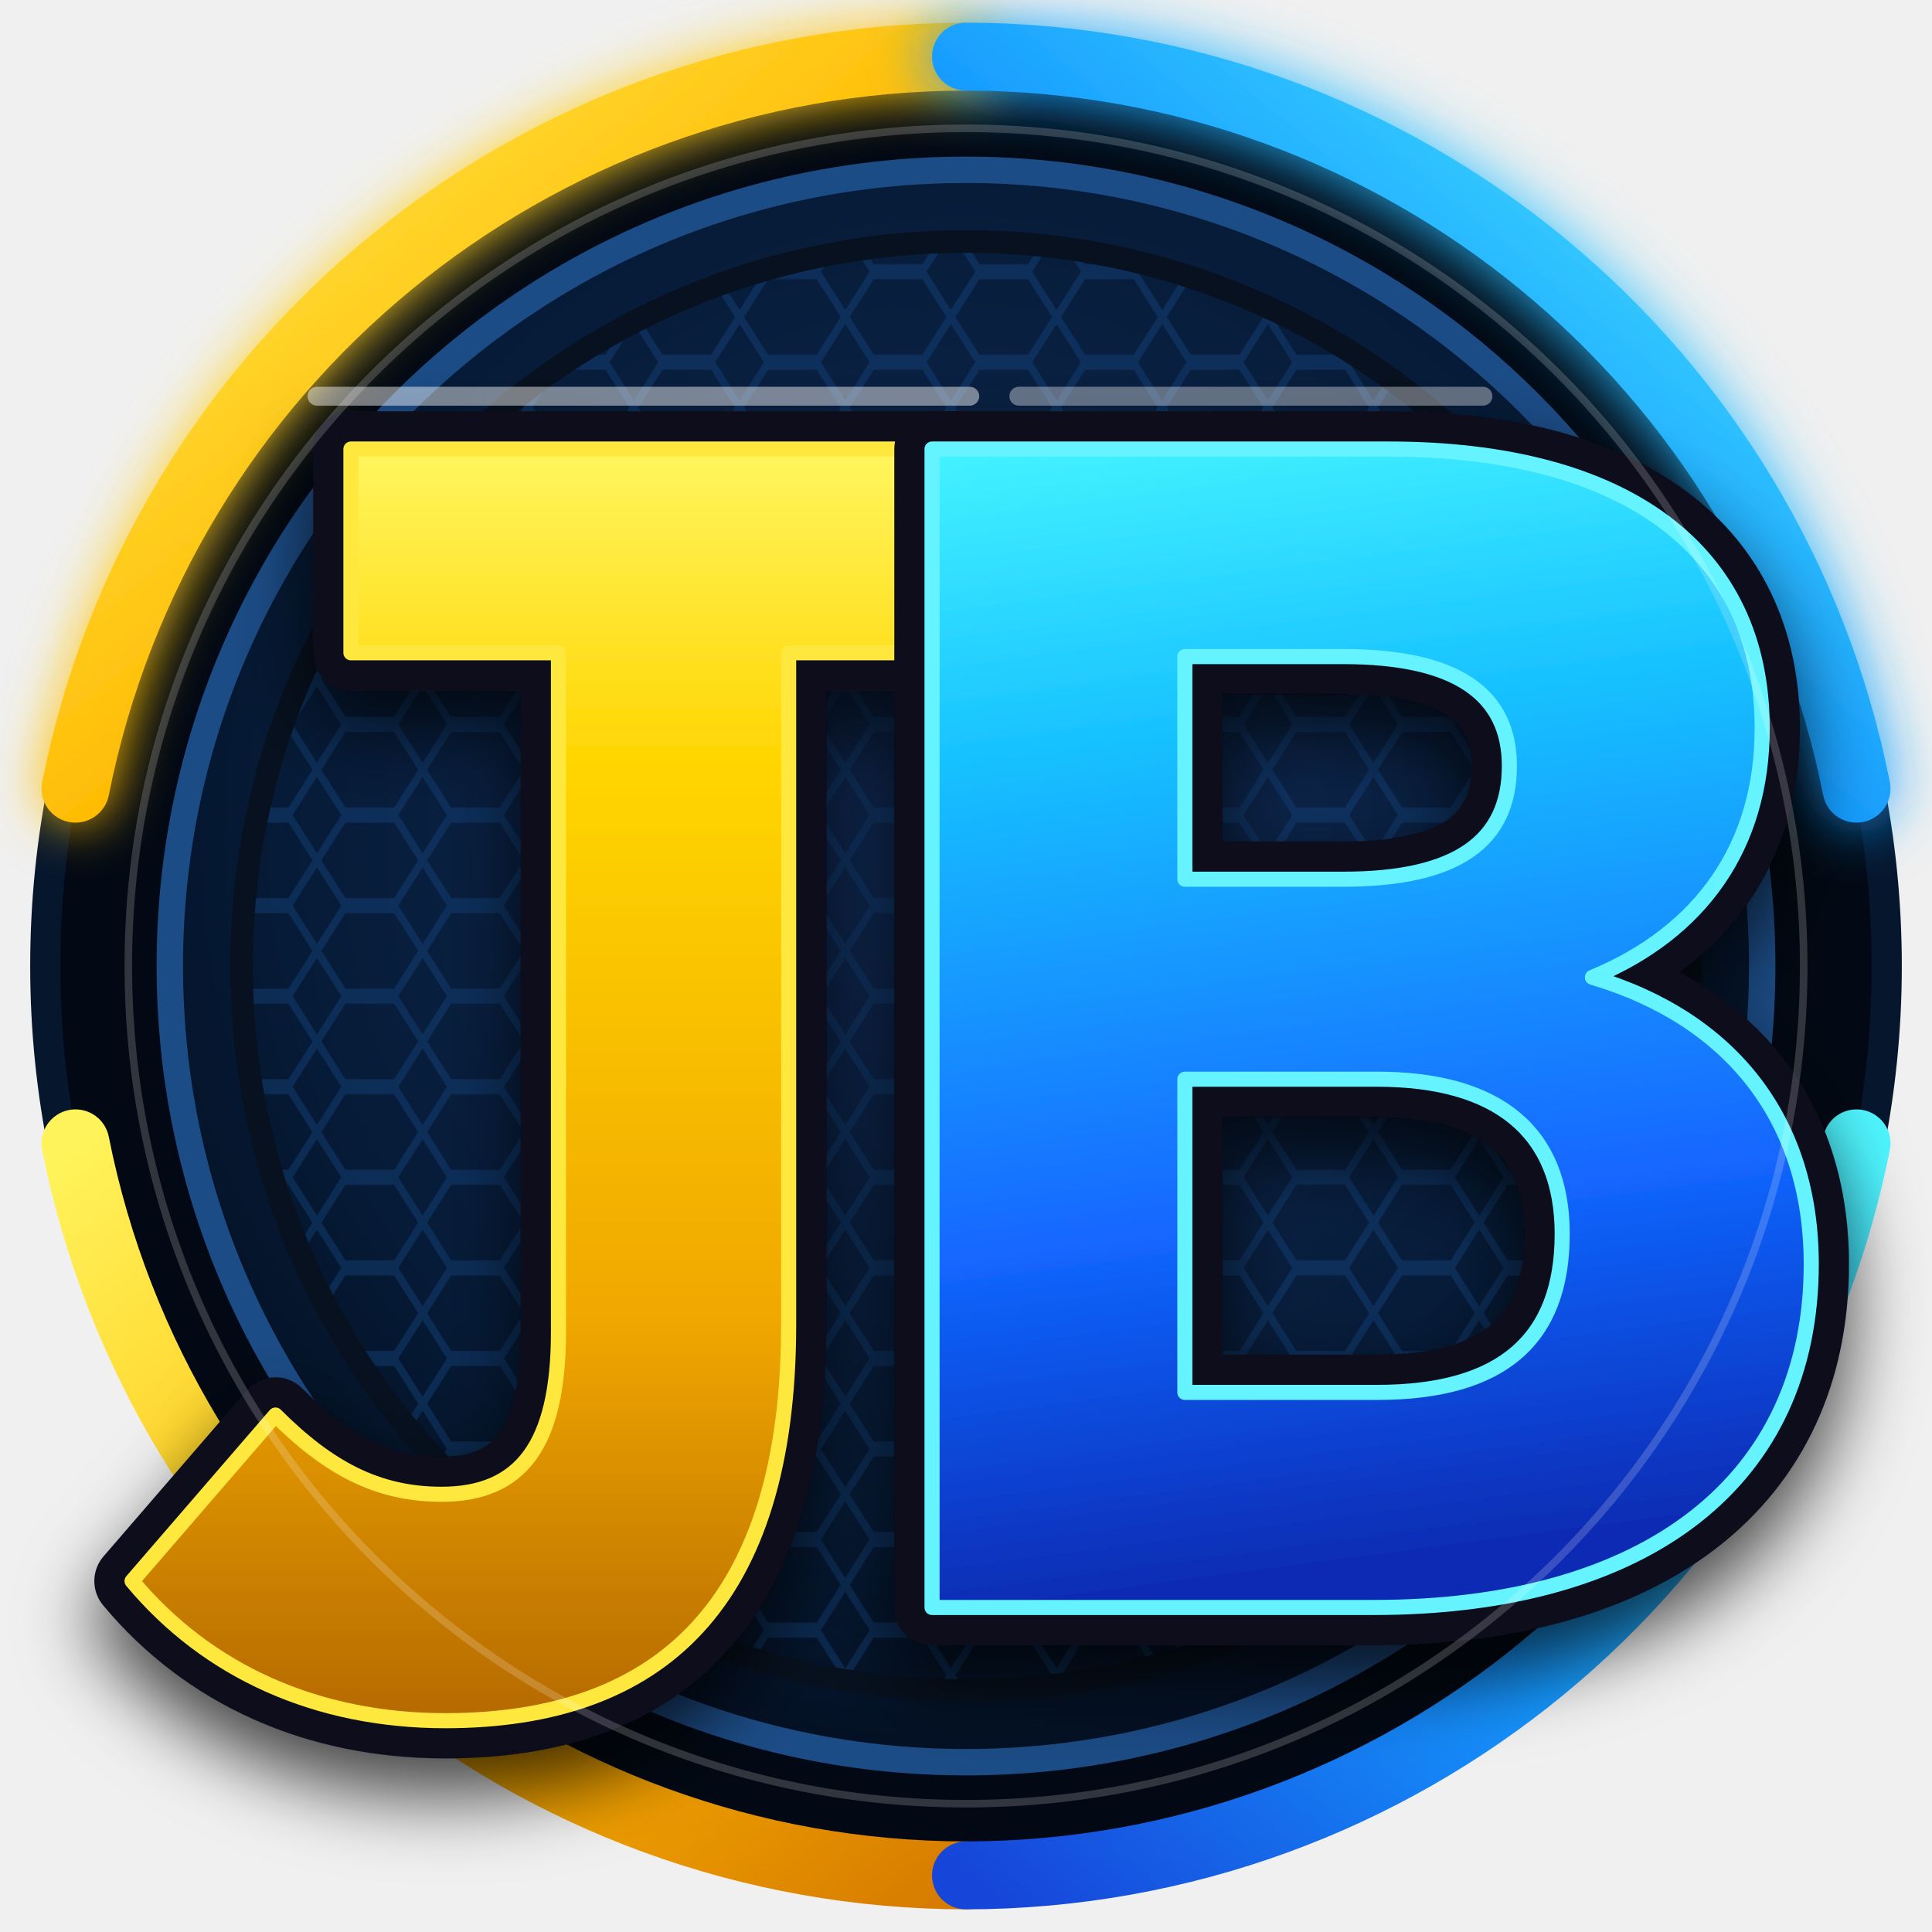
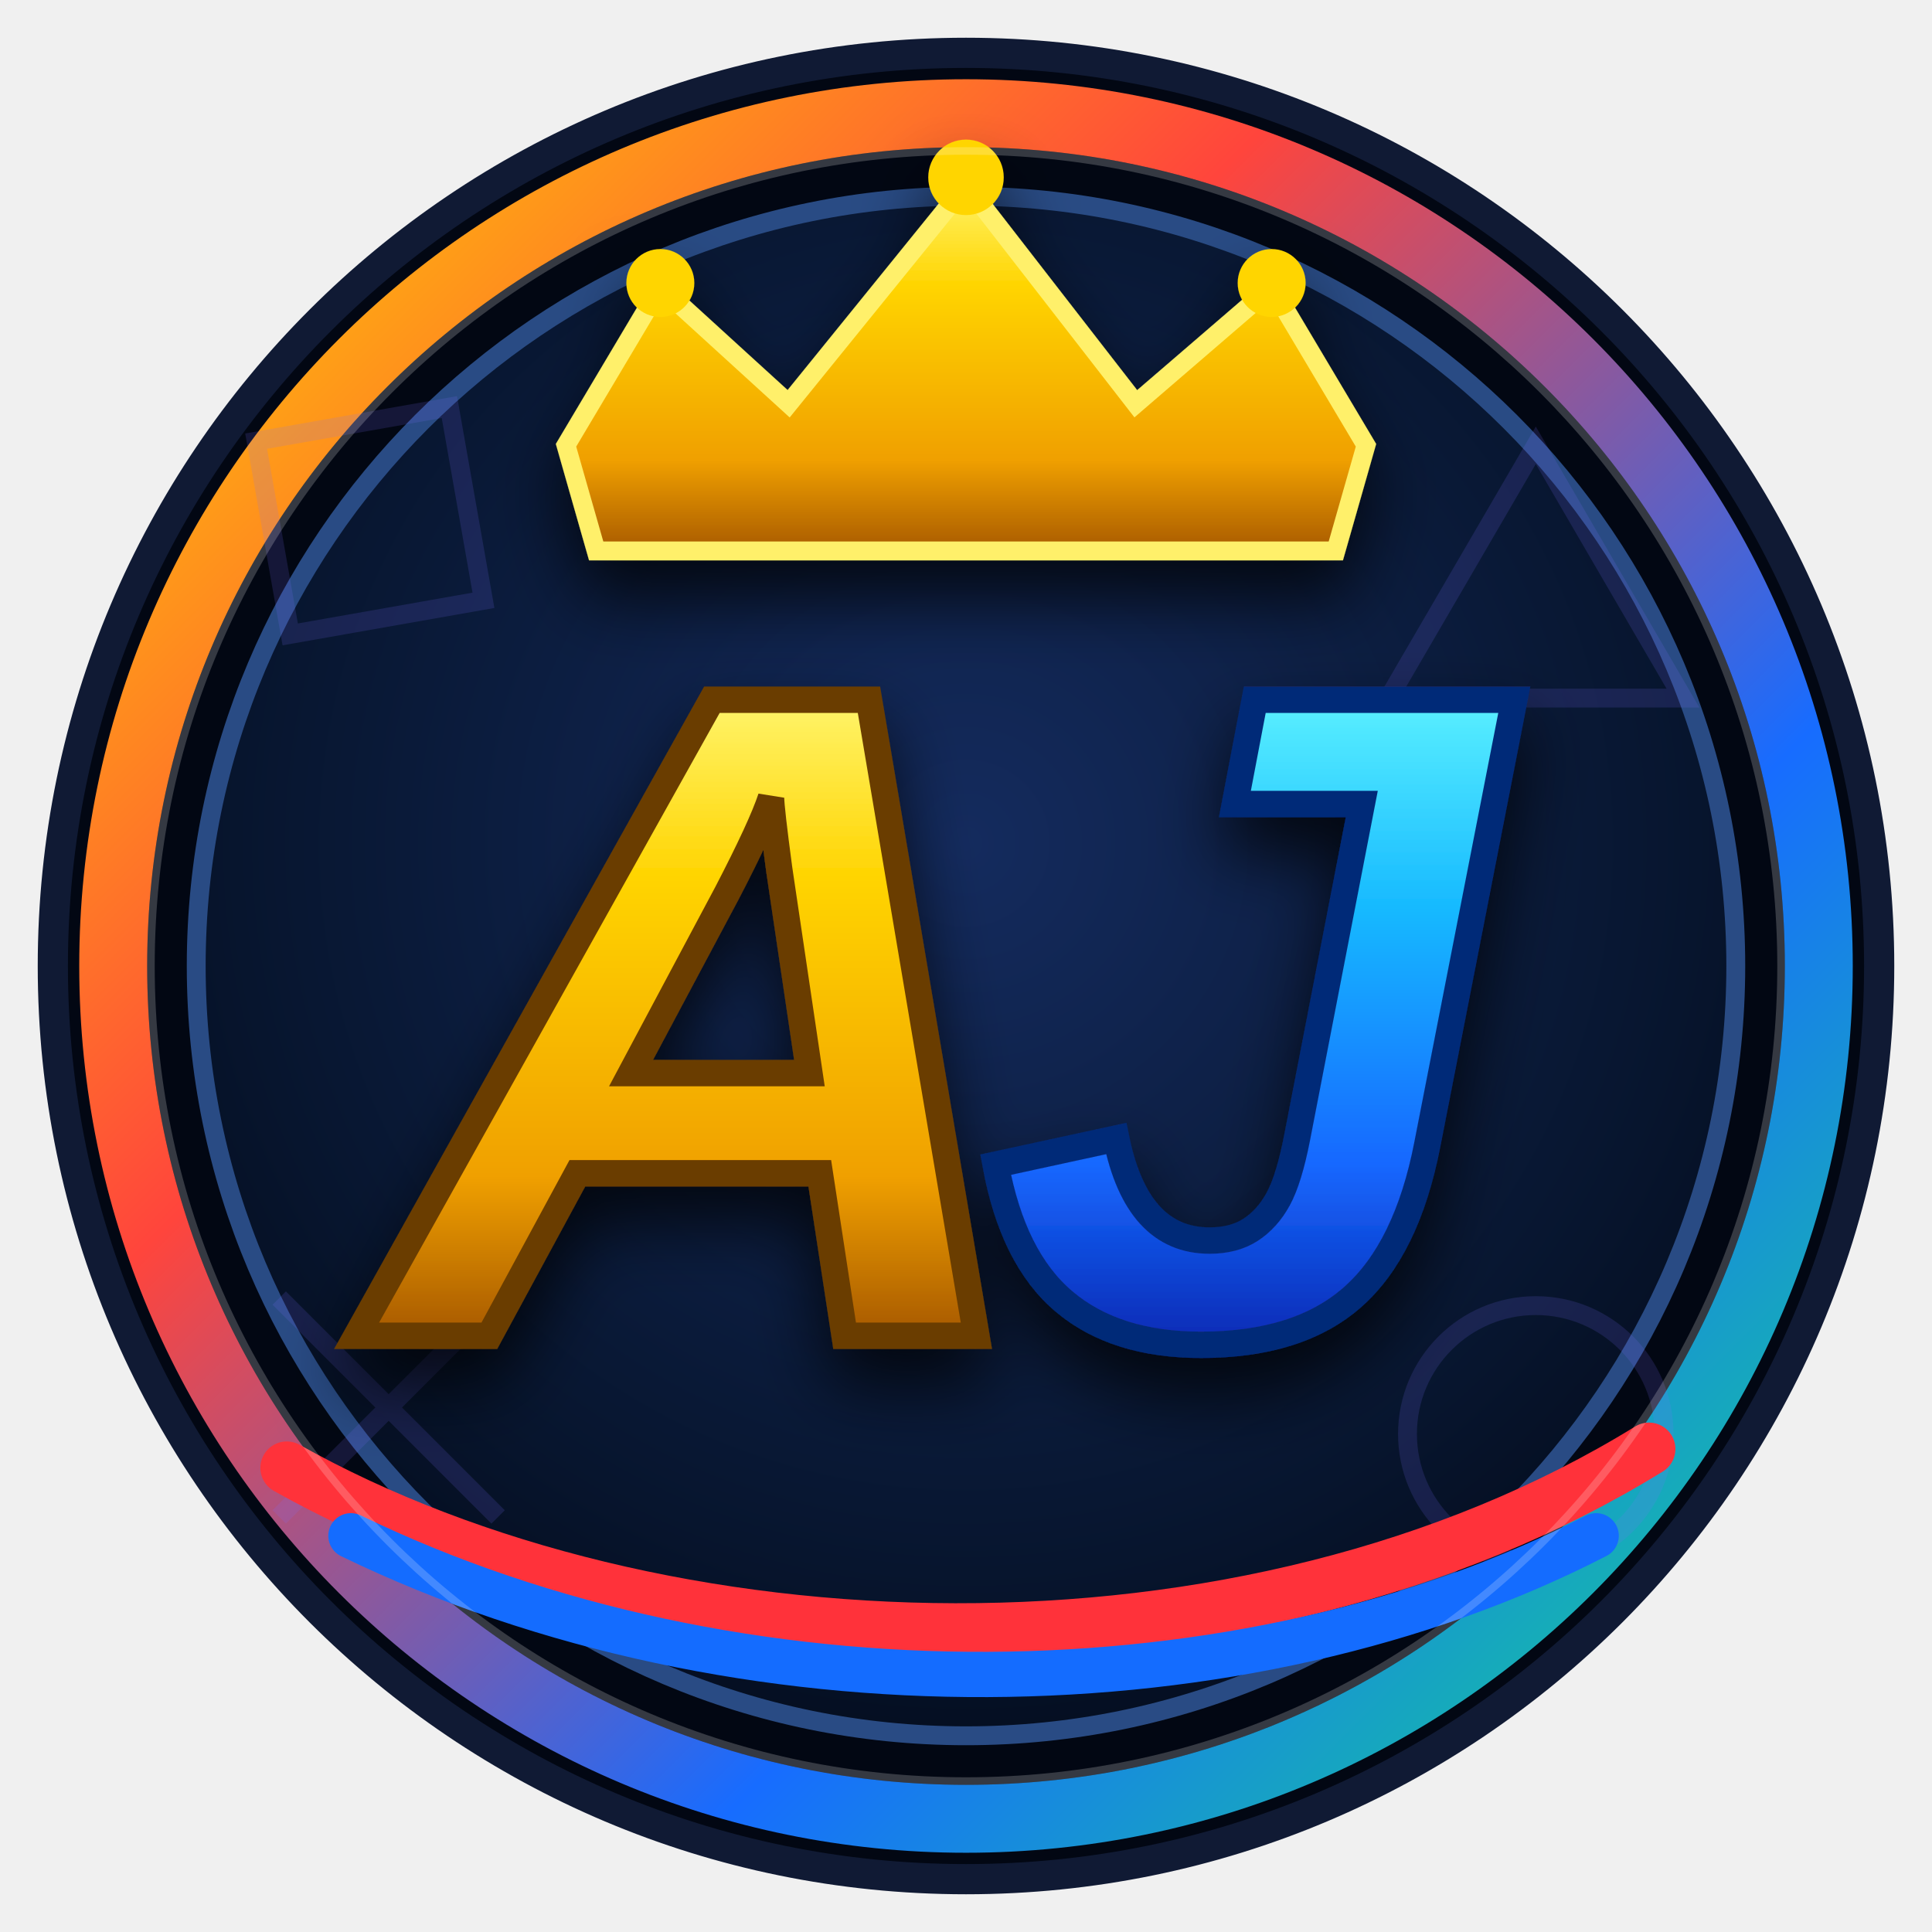
- <svg xmlns="http://www.w3.org/2000/svg" viewBox="0 0 512 512" role="img" aria-label="JB Auto Jailbreak">
+ <svg xmlns="http://www.w3.org/2000/svg" viewBox="0 0 512 512" role="img" aria-label="AJ Auto Jailbreak">
  <defs>
    <radialGradient id="bg" cx="50%" cy="42%" r="70%">
-       <stop offset="0" stop-color="#102b58" />
-       <stop offset="0.62" stop-color="#061b37" />
-       <stop offset="1" stop-color="#020814" />
+       <stop offset="0" stop-color="#142b5e" />
+       <stop offset=".68" stop-color="#07152e" />
+       <stop offset="1" stop-color="#020713" />
    </radialGradient>
    <linearGradient id="gold" x1="0" y1="0" x2="0" y2="1">
-       <stop offset="0" stop-color="#fff55e" />
-       <stop offset="0.25" stop-color="#ffd500" />
-       <stop offset="0.68" stop-color="#f1a800" />
-       <stop offset="1" stop-color="#b66a00" />
+       <stop offset="0" stop-color="#fff46a" />
+       <stop offset=".28" stop-color="#ffd400" />
+       <stop offset=".75" stop-color="#f0a000" />
+       <stop offset="1" stop-color="#a85a00" />
    </linearGradient>
-     <linearGradient id="blue" x1="0" y1="0" x2="0.1" y2="1">
-       <stop offset="0" stop-color="#43f3ff" />
-       <stop offset="0.28" stop-color="#15bfff" />
-       <stop offset="0.7" stop-color="#1266ff" />
-       <stop offset="1" stop-color="#082cb5" />
+     <linearGradient id="blue" x1="0" y1="0" x2="0" y2="1">
+       <stop offset="0" stop-color="#59efff" />
+       <stop offset=".32" stop-color="#17baff" />
+       <stop offset=".72" stop-color="#1668ff" />
+       <stop offset="1" stop-color="#092ab5" />
    </linearGradient>
-     <linearGradient id="rimGold" x1="0" y1="0" x2="1" y2="1">
-       <stop offset="0" stop-color="#fff35b" />
-       <stop offset="0.55" stop-color="#ffb900" />
-       <stop offset="1" stop-color="#d77c00" />
+     <linearGradient id="ring" x1="0" y1="0" x2="1" y2="1">
+       <stop offset="0" stop-color="#ffd500" />
+       <stop offset=".34" stop-color="#ff453c" />
+       <stop offset=".68" stop-color="#176cff" />
+       <stop offset="1" stop-color="#16d889" />
    </linearGradient>
-     <linearGradient id="rimBlue" x1="1" y1="0" x2="0" y2="1">
-       <stop offset="0" stop-color="#4ff6ff" />
-       <stop offset="0.55" stop-color="#1598ff" />
-       <stop offset="1" stop-color="#1645d9" />
-     </linearGradient>
-     <pattern id="hex" width="28" height="24" patternUnits="userSpaceOnUse">
-       <path d="M7 1h14l7 11-7 11H7L0 12z" fill="none" stroke="#154684" stroke-width="2" opacity=".44" />
-     </pattern>
    <filter id="shadow" x="-30%" y="-30%" width="160%" height="160%">
-       <feDropShadow dx="0" dy="10" stdDeviation="10" flood-color="#000" flood-opacity=".72" />
-     </filter>
-     <filter id="glowBlue" x="-40%" y="-40%" width="180%" height="180%">
-       <feGaussianBlur stdDeviation="8" result="b" />
-       <feMerge>
-         <feMergeNode in="b" />
-         <feMergeNode in="SourceGraphic" />
-       </feMerge>
-     </filter>
-     <filter id="glowGold" x="-40%" y="-40%" width="180%" height="180%">
-       <feGaussianBlur stdDeviation="7" result="b" />
-       <feMerge>
-         <feMergeNode in="b" />
-         <feMergeNode in="SourceGraphic" />
-       </feMerge>
+       <feDropShadow dx="0" dy="10" stdDeviation="9" flood-color="#000" flood-opacity=".75" />
    </filter>
  </defs>
-   <circle cx="256" cy="256" r="244" fill="#020914" stroke="#05162d" stroke-width="8" />
-   <path d="M256 15a241 241 0 0 0-236 194" fill="none" stroke="url(#rimGold)" stroke-width="18" stroke-linecap="round" filter="url(#glowGold)" />
-   <path d="M20 303A241 241 0 0 0 256 497" fill="none" stroke="url(#rimGold)" stroke-width="18" stroke-linecap="round" />
-   <path d="M256 15a241 241 0 0 1 236 194" fill="none" stroke="url(#rimBlue)" stroke-width="18" stroke-linecap="round" filter="url(#glowBlue)" />
-   <path d="M492 303A241 241 0 0 1 256 497" fill="none" stroke="url(#rimBlue)" stroke-width="18" stroke-linecap="round" />
-   <circle cx="256" cy="256" r="211" fill="url(#bg)" stroke="#1c4c86" stroke-width="7" />
-   <circle cx="256" cy="256" r="194" fill="url(#hex)" opacity=".92" />
-   <circle cx="256" cy="256" r="192" fill="none" stroke="#07111f" stroke-width="6" />
+   <circle cx="256" cy="256" r="242" fill="#020713" stroke="#101a34" stroke-width="8" />
+   <circle cx="256" cy="256" r="226" fill="none" stroke="url(#ring)" stroke-width="18" />
+   <circle cx="256" cy="256" r="204" fill="url(#bg)" stroke="#294b84" stroke-width="5" />
+   <g opacity=".16" fill="none" stroke="#7b6cff" stroke-width="5">
+     <rect x="72" y="112" width="52" height="52" transform="rotate(-10 98 138)" />
+     <path d="M407 118l39 67h-78z" />
+     <path d="M74 344l58 58m0-58l-58 58" />
+     <circle cx="407" cy="380" r="34" />
+   </g>
  <g filter="url(#shadow)">
-     <path d="M93 119h160v54h-44v178c0 74-34 105-91 105-34 0-63-13-83-37l38-44c14 14 27 21 44 21 21 0 31-13 31-43V173H93z" fill="#1e2531" stroke="#07101e" stroke-width="20" stroke-linejoin="round" />
-     <path d="M93 119h160v54h-44v178c0 74-34 105-91 105-34 0-63-13-83-37l38-44c14 14 27 21 44 21 21 0 31-13 31-43V173H93z" fill="url(#gold)" stroke="#ffe83e" stroke-width="4" stroke-linejoin="round" />
-     <path d="M247 119h121c63 0 99 27 99 74 0 31-16 54-45 66 37 11 58 38 58 76 0 57-43 91-116 91H247zm67 55v59h42c30 0 44-10 44-30 0-19-14-29-44-29zm0 112v83h51c33 0 49-14 49-42 0-27-17-41-49-41z" fill="#131f37" stroke="#07101e" stroke-width="20" stroke-linejoin="round" />
-     <path d="M247 119h121c63 0 99 27 99 74 0 31-16 54-45 66 37 11 58 38 58 76 0 57-43 91-116 91H247zm67 55v59h42c30 0 44-10 44-30 0-19-14-29-44-29zm0 112v83h51c33 0 49-14 49-42 0-27-17-41-49-41z" fill="url(#blue)" stroke="#65f4ff" stroke-width="4" stroke-linejoin="round" />
+     <path d="M150 118l25-42 34 31 47-58 45 58 36-31 25 42-8 28H158z" fill="url(#gold)" stroke="#fff06a" stroke-width="5" />
+     <circle cx="175" cy="75" r="9" fill="#ffd500" />
+     <circle cx="256" cy="47" r="10" fill="#ffd500" />
+     <circle cx="337" cy="75" r="9" fill="#ffd500" />
  </g>
-   <path d="M84 105h173" stroke="#fff" stroke-width="5" opacity=".46" stroke-linecap="round" />
-   <path d="M270 105h123" stroke="#fff" stroke-width="5" opacity=".36" stroke-linecap="round" />
-   <circle cx="256" cy="256" r="222" fill="none" stroke="#fff" stroke-width="2" opacity=".18" />
+   <g filter="url(#shadow)" font-family="Arial Black,Arial,sans-serif" font-weight="900" font-style="italic" text-anchor="middle">
+     <text x="188" y="354" font-size="245" fill="url(#gold)" stroke="#6b3d00" stroke-width="7">A</text>
+     <text x="329" y="354" font-size="245" fill="url(#blue)" stroke="#062a78" stroke-width="7">J</text>
+   </g>
+   <path d="M76 389c98 55 254 61 361-5" fill="none" stroke="#ff323a" stroke-width="14" stroke-linecap="round" />
+   <path d="M93 407c103 50 237 48 330 0" fill="none" stroke="#146cff" stroke-width="12" stroke-linecap="round" />
+   <circle cx="256" cy="256" r="216" fill="none" stroke="#fff" stroke-width="2" opacity=".2" />
</svg>
